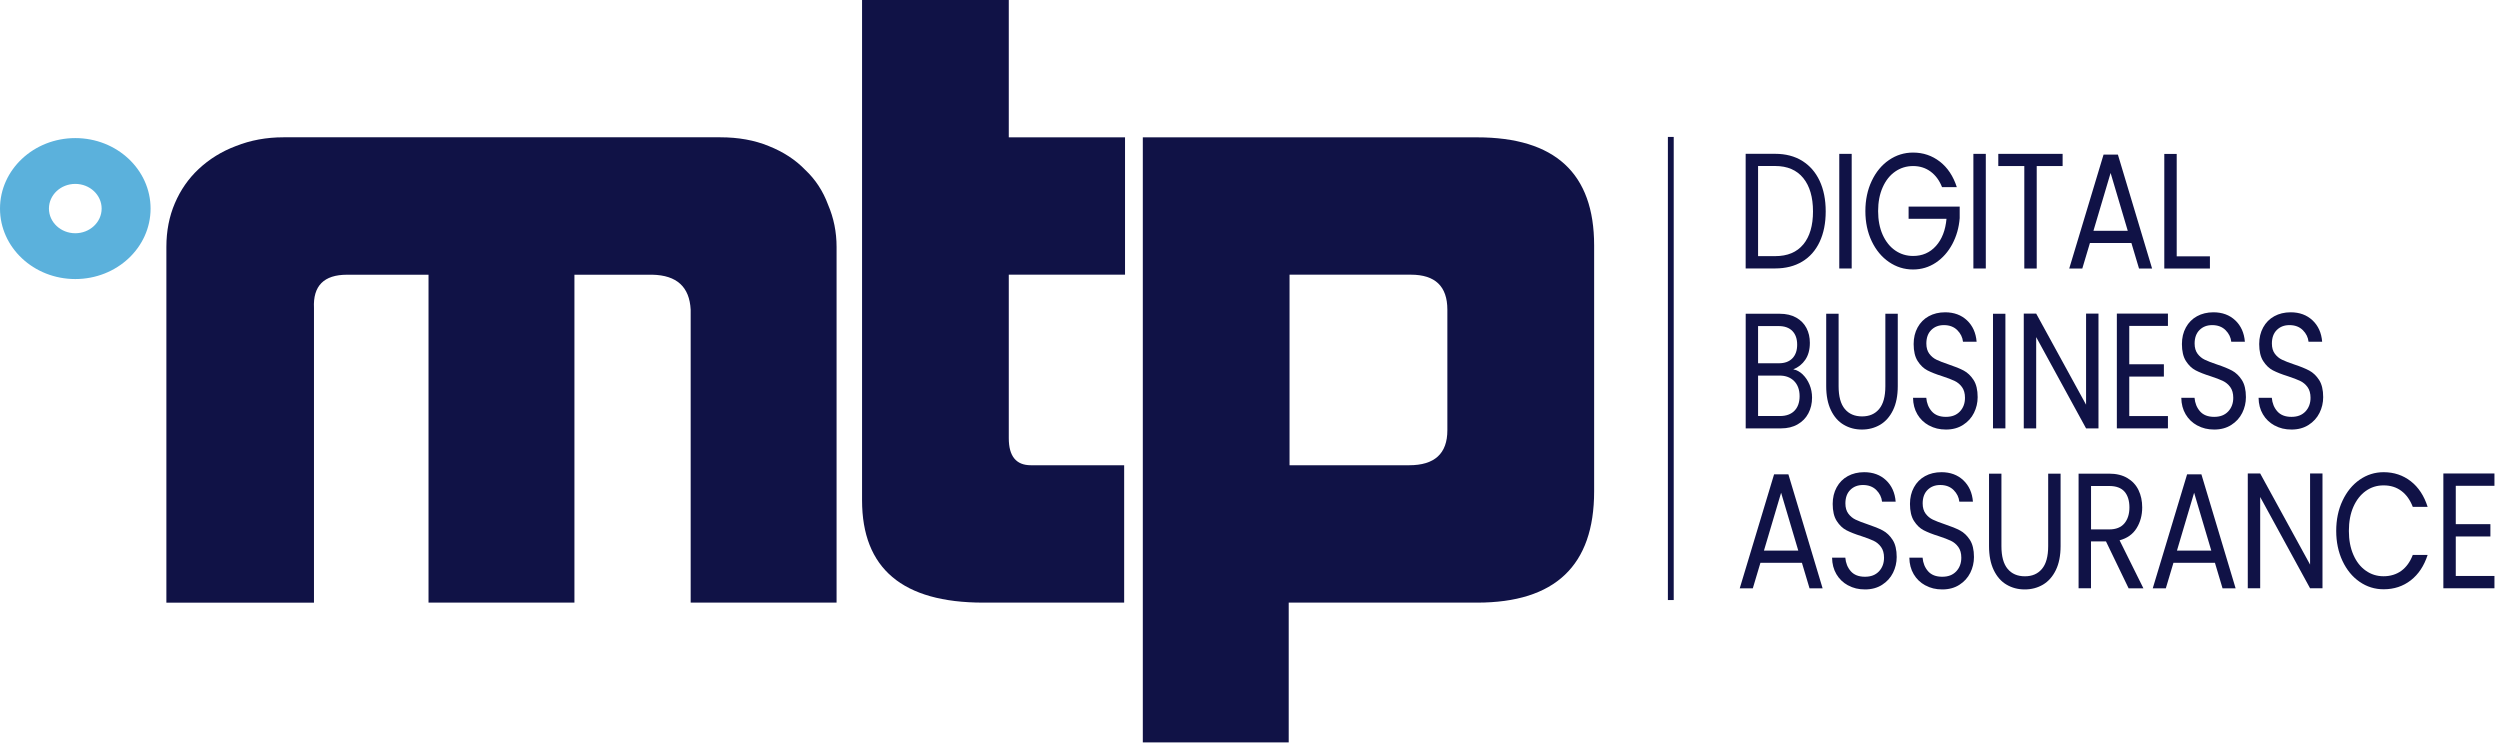
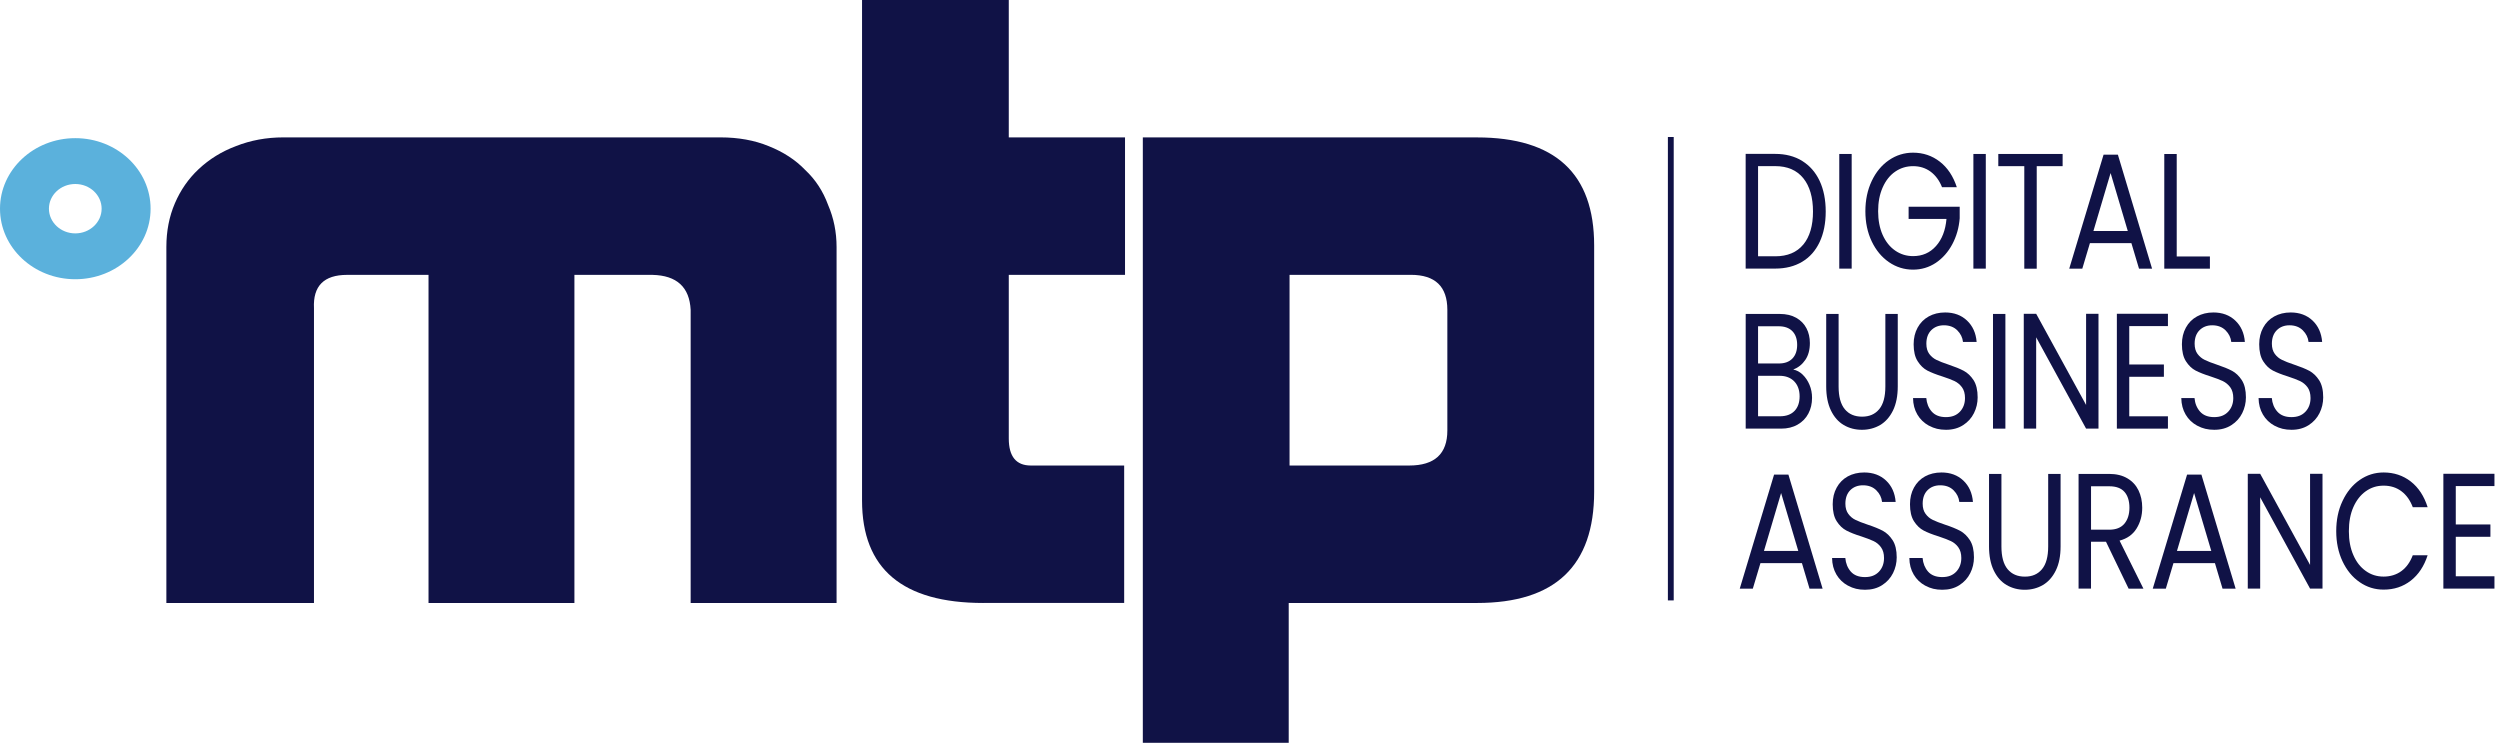
- <svg xmlns="http://www.w3.org/2000/svg" width="372" height="111" viewBox="0 0 372 111" fill="none">
-   <path d="M124.482 89.671H102.772V46.08C102.599 42.693 100.709 40.96 97.09 40.879H85.475V89.671H63.764V40.879H51.644C48.191 40.879 46.554 42.532 46.72 45.845V89.677H24.757V36.738C24.757 34.379 25.176 32.212 26.019 30.243C26.862 28.274 28.038 26.578 29.552 25.16C31.153 23.662 32.999 22.523 35.105 21.73C37.29 20.864 39.647 20.43 42.177 20.43H107.185C109.875 20.43 112.276 20.864 114.381 21.73C116.566 22.597 118.376 23.78 119.81 25.272C121.324 26.69 122.463 28.423 123.22 30.472C124.063 32.441 124.482 34.527 124.482 36.731V89.659V89.671Z" fill="#101246" />
-   <path d="M146.321 89.671C134.287 89.671 128.274 84.594 128.274 74.429V0H150.107V20.437H167.404V40.873H150.107V65.21C150.107 67.885 151.203 69.228 153.388 69.228H167.275V89.665H146.321V89.671Z" fill="#101246" />
-   <path fill-rule="evenodd" clip-rule="evenodd" d="M209.686 69.228C213.471 69.228 215.367 67.495 215.367 64.028V46.074C215.367 42.607 213.557 40.873 209.938 40.873H191.884V69.228H209.679H209.686ZM237.207 73.129C237.207 84.155 231.402 89.671 219.787 89.671H191.761V110.467H170.051V20.437H219.787C231.396 20.437 237.207 25.792 237.207 36.502V73.129Z" fill="#101246" />
-   <path fill-rule="evenodd" clip-rule="evenodd" d="M7.282 31.036C7.282 29.005 9.036 27.364 11.203 27.364C13.37 27.364 15.124 29.011 15.124 31.036C15.124 33.06 13.37 34.707 11.203 34.707C9.036 34.707 7.282 33.06 7.282 31.036ZM0 31.036C0 25.247 5.017 20.548 11.203 20.548C17.389 20.548 22.406 25.241 22.406 31.036C22.406 36.831 17.389 41.523 11.203 41.523C5.017 41.523 0 36.831 0 31.036Z" fill="#5BB1DC" />
-   <path d="M249.05 20.375H248.182V89.287H249.05V20.375Z" fill="#101246" />
-   <path d="M268.163 23.934C269.289 24.628 270.157 25.619 270.76 26.906C271.363 28.194 271.665 29.711 271.665 31.457C271.665 33.203 271.363 34.713 270.76 35.995C270.157 37.276 269.295 38.254 268.163 38.929C267.036 39.604 265.7 39.944 264.155 39.944H259.754V22.888H264.155C265.694 22.888 267.03 23.235 268.163 23.928V23.934ZM268.335 36.366C269.295 35.202 269.775 33.562 269.775 31.457C269.775 29.352 269.289 27.68 268.323 26.491C267.356 25.303 265.965 24.702 264.155 24.702H261.601V38.112H264.155C265.977 38.112 267.375 37.53 268.335 36.36V36.366Z" fill="#101246" />
-   <path d="M275.531 22.894V39.951H273.684V22.894H275.531Z" fill="#101246" />
-   <path d="M288.974 27.841C288.58 26.844 288.014 26.077 287.269 25.526C286.524 24.981 285.662 24.708 284.671 24.708C283.68 24.708 282.794 24.981 282.006 25.526C281.218 26.07 280.59 26.857 280.141 27.878C279.685 28.9 279.464 30.076 279.464 31.413C279.464 32.751 279.692 33.927 280.141 34.936C280.596 35.945 281.218 36.725 282.006 37.27C282.794 37.815 283.687 38.087 284.671 38.087C286.05 38.087 287.183 37.592 288.075 36.595C288.968 35.598 289.485 34.255 289.639 32.559H284V30.745H291.602V32.46C291.492 33.865 291.128 35.147 290.507 36.317C289.885 37.48 289.066 38.403 288.051 39.084C287.035 39.759 285.909 40.099 284.665 40.099C283.354 40.099 282.16 39.728 281.077 38.985C279.993 38.242 279.138 37.208 278.51 35.889C277.882 34.571 277.568 33.072 277.568 31.413C277.568 29.754 277.882 28.25 278.51 26.925C279.138 25.594 279.993 24.56 281.077 23.817C282.16 23.074 283.354 22.703 284.665 22.703C286.167 22.703 287.497 23.154 288.648 24.046C289.805 24.944 290.642 26.207 291.172 27.841H288.962H288.974Z" fill="#101246" />
-   <path d="M295.487 22.894V39.951H293.64V22.894H295.487Z" fill="#101246" />
-   <path d="M306.917 22.894V24.708H303.064V39.957H301.217V24.708H297.346V22.894H306.917Z" fill="#101246" />
-   <path d="M317.141 36.162H310.98L309.847 39.957H307.902L313.011 23H315.141L320.231 39.957H318.286L317.154 36.162H317.141ZM316.612 34.348L314.058 25.736L311.503 34.348H316.612Z" fill="#101246" />
-   <path d="M323.888 38.143H328.837V39.957H322.047V22.901H323.894V38.149L323.888 38.143Z" fill="#101246" />
-   <path d="M268.243 55.719C268.667 56.128 269.006 56.636 269.258 57.236C269.511 57.843 269.634 58.487 269.634 59.168C269.634 60.035 269.449 60.815 269.086 61.502C268.723 62.195 268.193 62.74 267.492 63.142C266.796 63.545 265.971 63.743 265.029 63.743H259.76V46.687H264.826C265.787 46.687 266.605 46.879 267.282 47.262C267.959 47.646 268.464 48.166 268.803 48.816C269.141 49.466 269.307 50.203 269.307 51.02C269.307 52.029 269.08 52.865 268.63 53.528C268.181 54.19 267.578 54.667 266.839 54.958C267.35 55.057 267.824 55.311 268.249 55.719H268.243ZM261.601 54.054H264.703C265.571 54.054 266.236 53.806 266.71 53.317C267.184 52.828 267.418 52.153 267.418 51.286C267.418 50.42 267.184 49.745 266.71 49.256C266.236 48.767 265.553 48.519 264.66 48.519H261.601V54.048V54.054ZM267.011 61.124C267.522 60.604 267.781 59.873 267.781 58.945C267.781 58.016 267.51 57.255 266.968 56.704C266.427 56.159 265.706 55.886 264.802 55.886H261.601V61.904H264.863C265.78 61.904 266.501 61.644 267.011 61.124Z" fill="#101246" />
-   <path d="M273.585 46.687V57.478C273.585 58.994 273.893 60.121 274.509 60.858C275.124 61.595 275.98 61.96 277.076 61.96C278.171 61.96 279.002 61.595 279.618 60.858C280.233 60.121 280.541 59.001 280.541 57.478V46.687H282.388V57.453C282.388 58.87 282.154 60.065 281.68 61.037C281.206 62.009 280.566 62.728 279.766 63.204C278.959 63.675 278.06 63.916 277.057 63.916C276.054 63.916 275.155 63.681 274.349 63.204C273.542 62.734 272.908 62.009 272.441 61.037C271.973 60.065 271.739 58.87 271.739 57.453V46.687H273.585Z" fill="#101246" />
-   <path d="M287.041 63.316C286.303 62.913 285.724 62.362 285.305 61.65C284.887 60.938 284.671 60.121 284.659 59.193H286.629C286.697 59.991 286.967 60.666 287.448 61.211C287.928 61.756 288.629 62.028 289.547 62.028C290.464 62.028 291.116 61.762 291.627 61.236C292.132 60.703 292.39 60.022 292.39 59.193C292.39 58.542 292.243 58.01 291.947 57.601C291.652 57.193 291.276 56.883 290.833 56.673C290.384 56.462 289.787 56.233 289.029 55.986C288.094 55.695 287.349 55.397 286.789 55.106C286.229 54.815 285.749 54.351 285.349 53.726C284.948 53.1 284.751 52.252 284.751 51.194C284.751 50.265 284.948 49.442 285.342 48.723C285.736 48.005 286.284 47.448 286.992 47.058C287.7 46.668 288.519 46.47 289.436 46.47C290.759 46.47 291.843 46.872 292.692 47.671C293.535 48.47 294.015 49.528 294.12 50.853H292.095C292.027 50.203 291.744 49.627 291.245 49.126C290.747 48.631 290.082 48.377 289.257 48.377C288.488 48.377 287.86 48.618 287.374 49.101C286.887 49.584 286.641 50.253 286.641 51.119C286.641 51.739 286.789 52.246 287.078 52.636C287.368 53.026 287.725 53.323 288.155 53.528C288.58 53.732 289.177 53.967 289.953 54.227C290.888 54.537 291.633 54.84 292.206 55.144C292.772 55.447 293.258 55.911 293.665 56.536C294.071 57.162 294.274 58.016 294.274 59.093C294.274 59.923 294.089 60.709 293.726 61.44C293.363 62.17 292.821 62.771 292.101 63.229C291.387 63.687 290.538 63.916 289.565 63.916C288.592 63.916 287.798 63.718 287.06 63.316H287.041Z" fill="#101246" />
-   <path d="M298.404 46.687V63.743H296.558V46.687H298.404Z" fill="#101246" />
-   <path d="M312.254 63.743H310.407L302.984 50.16V63.743H301.137V46.662H302.984L310.407 60.22V46.662H312.254V63.743Z" fill="#101246" />
-   <path d="M316.834 48.501V54.203H321.986V56.035H316.834V61.91H322.589V63.743H314.987V46.662H322.589V48.494H316.834V48.501Z" fill="#101246" />
-   <path d="M326.959 63.316C326.221 62.913 325.642 62.362 325.224 61.65C324.805 60.938 324.59 60.121 324.577 59.193H326.547C326.615 59.991 326.886 60.666 327.366 61.211C327.846 61.756 328.548 62.028 329.465 62.028C330.382 62.028 331.034 61.762 331.545 61.236C332.05 60.703 332.309 60.022 332.309 59.193C332.309 58.542 332.161 58.01 331.865 57.601C331.57 57.193 331.194 56.883 330.751 56.673C330.302 56.462 329.705 56.233 328.948 55.986C328.012 55.695 327.267 55.397 326.707 55.106C326.147 54.815 325.667 54.351 325.267 53.726C324.867 53.1 324.67 52.252 324.67 51.194C324.67 50.265 324.867 49.442 325.261 48.723C325.654 48.005 326.202 47.448 326.91 47.058C327.618 46.668 328.437 46.47 329.354 46.47C330.677 46.47 331.761 46.872 332.61 47.671C333.453 48.47 333.934 49.528 334.038 50.853H332.013C331.945 50.203 331.662 49.627 331.164 49.126C330.665 48.631 330 48.377 329.175 48.377C328.406 48.377 327.778 48.618 327.292 49.101C326.806 49.584 326.559 50.253 326.559 51.119C326.559 51.739 326.707 52.246 326.996 52.636C327.286 53.026 327.643 53.323 328.074 53.528C328.498 53.732 329.095 53.967 329.871 54.227C330.807 54.537 331.551 54.84 332.124 55.144C332.69 55.447 333.176 55.911 333.583 56.536C333.989 57.162 334.192 58.016 334.192 59.093C334.192 59.923 334.007 60.709 333.644 61.44C333.281 62.17 332.739 62.771 332.019 63.229C331.305 63.687 330.456 63.916 329.483 63.916C328.511 63.916 327.717 63.718 326.978 63.316H326.959Z" fill="#101246" />
-   <path d="M338.458 63.316C337.719 62.913 337.141 62.362 336.722 61.65C336.303 60.938 336.088 60.121 336.076 59.193H338.045C338.113 59.991 338.384 60.666 338.864 61.211C339.344 61.756 340.046 62.028 340.963 62.028C341.88 62.028 342.533 61.762 343.044 61.236C343.548 60.703 343.807 60.022 343.807 59.193C343.807 58.542 343.659 58.01 343.364 57.601C343.068 57.193 342.693 56.883 342.25 56.673C341.8 56.462 341.203 56.233 340.446 55.986C339.51 55.695 338.766 55.397 338.205 55.106C337.645 54.815 337.165 54.351 336.765 53.726C336.365 53.1 336.168 52.252 336.168 51.194C336.168 50.265 336.365 49.442 336.759 48.723C337.153 48.005 337.701 47.448 338.409 47.058C339.116 46.668 339.935 46.47 340.852 46.47C342.176 46.47 343.259 46.872 344.109 47.671C344.952 48.47 345.432 49.528 345.537 50.853H343.511C343.444 50.203 343.161 49.627 342.662 49.126C342.163 48.631 341.499 48.377 340.674 48.377C339.904 48.377 339.276 48.618 338.79 49.101C338.304 49.584 338.058 50.253 338.058 51.119C338.058 51.739 338.205 52.246 338.495 52.636C338.784 53.026 339.141 53.323 339.572 53.528C339.997 53.732 340.594 53.967 341.369 54.227C342.305 54.537 343.05 54.84 343.622 55.144C344.189 55.447 344.675 55.911 345.081 56.536C345.487 57.162 345.69 58.016 345.69 59.093C345.69 59.923 345.506 60.709 345.143 61.44C344.779 62.17 344.238 62.771 343.518 63.229C342.804 63.687 341.954 63.916 340.982 63.916C340.009 63.916 339.215 63.718 338.476 63.316H338.458Z" fill="#101246" />
-   <path d="M268.113 83.746H261.952L260.819 87.541H258.874L263.983 70.584H266.113L271.203 87.541H269.258L268.126 83.746H268.113ZM267.584 81.932L265.029 73.32L262.475 81.932H267.584Z" fill="#101246" />
-   <path d="M274.995 87.108C274.256 86.705 273.678 86.154 273.259 85.442C272.841 84.731 272.625 83.913 272.613 82.985H274.583C274.65 83.783 274.921 84.458 275.401 85.003C275.881 85.548 276.583 85.82 277.5 85.82C278.418 85.82 279.07 85.554 279.581 85.028C280.086 84.495 280.344 83.814 280.344 82.985C280.344 82.335 280.196 81.802 279.901 81.394C279.606 80.985 279.23 80.675 278.787 80.465C278.337 80.254 277.74 80.025 276.983 79.778C276.048 79.487 275.303 79.189 274.743 78.899C274.183 78.608 273.702 78.143 273.302 77.518C272.902 76.893 272.705 76.044 272.705 74.986C272.705 74.057 272.902 73.234 273.296 72.516C273.69 71.797 274.238 71.24 274.946 70.85C275.654 70.46 276.472 70.262 277.39 70.262C278.713 70.262 279.796 70.665 280.646 71.463C281.489 72.262 281.969 73.32 282.074 74.645H280.049C279.981 73.995 279.698 73.419 279.199 72.918C278.701 72.423 278.036 72.169 277.211 72.169C276.442 72.169 275.814 72.41 275.327 72.893C274.841 73.376 274.595 74.045 274.595 74.912C274.595 75.531 274.743 76.038 275.032 76.428C275.321 76.818 275.678 77.115 276.109 77.32C276.534 77.524 277.131 77.759 277.907 78.019C278.842 78.329 279.587 78.632 280.16 78.936C280.726 79.239 281.212 79.703 281.618 80.329C282.025 80.954 282.228 81.808 282.228 82.886C282.228 83.715 282.043 84.501 281.68 85.232C281.317 85.963 280.775 86.563 280.055 87.021C279.341 87.479 278.491 87.708 277.519 87.708C276.546 87.708 275.752 87.51 275.014 87.108H274.995Z" fill="#101246" />
-   <path d="M286.493 87.108C285.755 86.705 285.176 86.154 284.758 85.442C284.339 84.731 284.124 83.913 284.111 82.985H286.081C286.149 83.783 286.42 84.458 286.9 85.003C287.38 85.548 288.082 85.82 288.999 85.82C289.916 85.82 290.568 85.554 291.079 85.028C291.584 84.495 291.843 83.814 291.843 82.985C291.843 82.335 291.695 81.802 291.399 81.394C291.104 80.985 290.728 80.675 290.285 80.465C289.836 80.254 289.239 80.025 288.482 79.778C287.546 79.487 286.801 79.189 286.241 78.899C285.681 78.608 285.201 78.143 284.801 77.518C284.401 76.893 284.204 76.044 284.204 74.986C284.204 74.057 284.401 73.234 284.795 72.516C285.188 71.797 285.736 71.24 286.444 70.85C287.152 70.46 287.971 70.262 288.888 70.262C290.211 70.262 291.295 70.665 292.144 71.463C292.987 72.262 293.468 73.32 293.572 74.645H291.547C291.479 73.995 291.196 73.419 290.698 72.918C290.199 72.423 289.534 72.169 288.709 72.169C287.94 72.169 287.312 72.41 286.826 72.893C286.34 73.376 286.093 74.045 286.093 74.912C286.093 75.531 286.241 76.038 286.53 76.428C286.82 76.818 287.177 77.115 287.608 77.32C288.032 77.524 288.629 77.759 289.405 78.019C290.341 78.329 291.085 78.632 291.658 78.936C292.224 79.239 292.71 79.703 293.117 80.329C293.523 80.954 293.726 81.808 293.726 82.886C293.726 83.715 293.541 84.501 293.178 85.232C292.815 85.963 292.273 86.563 291.553 87.021C290.839 87.479 289.99 87.708 289.017 87.708C288.045 87.708 287.251 87.51 286.512 87.108H286.493Z" fill="#101246" />
-   <path d="M297.813 70.479V81.27C297.813 82.787 298.121 83.913 298.737 84.65C299.352 85.387 300.208 85.752 301.303 85.752C302.399 85.752 303.23 85.387 303.846 84.65C304.461 83.913 304.769 82.793 304.769 81.27V70.479H306.616V81.245C306.616 82.663 306.382 83.858 305.908 84.83C305.434 85.802 304.794 86.52 303.993 86.996C303.187 87.467 302.288 87.708 301.285 87.708C300.282 87.708 299.383 87.473 298.577 86.996C297.77 86.526 297.136 85.802 296.668 84.83C296.201 83.858 295.967 82.663 295.967 81.245V70.479H297.813Z" fill="#101246" />
-   <path d="M316.735 87.535L313.368 80.558H311.14V87.535H309.293V70.479H313.854C314.919 70.479 315.824 70.702 316.563 71.141C317.302 71.581 317.849 72.175 318.213 72.93C318.576 73.68 318.76 74.54 318.76 75.5C318.76 76.676 318.477 77.71 317.917 78.608C317.357 79.505 316.514 80.1 315.393 80.397L318.939 87.541H316.729L316.735 87.535ZM311.14 78.775H313.854C314.852 78.775 315.603 78.478 316.107 77.883C316.606 77.289 316.858 76.49 316.858 75.5C316.858 74.509 316.612 73.704 316.12 73.147C315.627 72.59 314.87 72.317 313.861 72.317H311.146V78.781L311.14 78.775Z" fill="#101246" />
-   <path d="M329.569 83.746H323.408L322.275 87.541H320.33L325.439 70.584H327.569L332.659 87.541H330.714L329.582 83.746H329.569ZM329.04 81.932L326.485 73.32L323.931 81.932H329.04Z" fill="#101246" />
-   <path d="M345.586 87.535H343.739L336.316 73.952V87.535H334.469V70.454H336.316L343.739 84.012V70.454H345.586V87.535Z" fill="#101246" />
-   <path d="M348.565 74.509C349.187 73.178 350.036 72.138 351.107 71.389C352.185 70.64 353.373 70.262 354.684 70.262C356.222 70.262 357.571 70.714 358.722 71.606C359.873 72.503 360.71 73.779 361.233 75.425H359.023C358.629 74.398 358.069 73.605 357.33 73.054C356.592 72.497 355.712 72.225 354.684 72.225C353.656 72.225 352.812 72.503 352.031 73.054C351.249 73.611 350.633 74.398 350.184 75.413C349.735 76.428 349.513 77.629 349.513 78.998C349.513 80.366 349.735 81.536 350.184 82.558C350.627 83.579 351.243 84.365 352.031 84.916C352.812 85.473 353.699 85.746 354.684 85.746C355.668 85.746 356.592 85.473 357.33 84.929C358.069 84.384 358.629 83.597 359.023 82.57H361.233C360.704 84.204 359.867 85.461 358.722 86.353C357.571 87.244 356.229 87.684 354.684 87.684C353.373 87.684 352.178 87.312 351.107 86.569C350.03 85.826 349.187 84.792 348.565 83.474C347.943 82.155 347.629 80.657 347.629 78.998C347.629 77.338 347.937 75.834 348.565 74.509Z" fill="#101246" />
-   <path d="M365.419 72.293V77.995H370.571V79.827H365.419V85.703H371.174V87.535H363.572V70.454H371.174V72.287H365.419V72.293Z" fill="#101246" />
+ <svg xmlns="http://www.w3.org/2000/svg" width="px" height="px" viewBox="0 0 278 83" version="1.1">
+   <g id="surface1">
+     <path style=" stroke:none;fill-rule:nonzero;fill:rgb(6.275%,7.059%,27.451%);fill-opacity:1;" d="M 93.027 67.051 L 76.801 67.051 L 76.801 34.457 C 76.672 31.926 75.262 30.629 72.555 30.566 L 63.875 30.566 L 63.875 67.051 L 47.652 67.051 L 47.652 30.566 L 38.594 30.566 C 36.016 30.566 34.789 31.805 34.914 34.281 L 34.914 67.055 L 18.5 67.055 L 18.5 27.469 C 18.5 25.707 18.812 24.086 19.445 22.613 C 20.074 21.141 20.953 19.875 22.086 18.812 C 23.281 17.691 24.66 16.84 26.234 16.25 C 27.867 15.602 29.629 15.277 31.52 15.277 L 80.102 15.277 C 82.109 15.277 83.906 15.602 85.477 16.25 C 87.109 16.898 88.465 17.781 89.535 18.898 C 90.668 19.957 91.52 21.254 92.082 22.785 C 92.715 24.258 93.027 25.816 93.027 27.465 Z M 93.027 67.051 " />
+     <path style=" stroke:none;fill-rule:nonzero;fill:rgb(6.275%,7.059%,27.451%);fill-opacity:1;" d="M 109.348 67.051 C 100.355 67.051 95.859 63.254 95.859 55.652 L 95.859 0 L 112.176 0 L 112.176 15.281 L 125.102 15.281 L 125.102 30.562 L 112.176 30.562 L 112.176 48.762 C 112.176 50.762 112.996 51.766 114.629 51.766 L 125.008 51.766 L 125.008 67.047 L 109.348 67.047 Z M 109.348 67.051 " />
+     <path style=" stroke:none;fill-rule:evenodd;fill:rgb(6.275%,7.059%,27.451%);fill-opacity:1;" d="M 156.699 51.766 C 159.531 51.766 160.945 50.469 160.945 47.875 L 160.945 34.453 C 160.945 31.859 159.594 30.562 156.891 30.562 L 143.398 30.562 L 143.398 51.766 Z M 177.27 54.684 C 177.27 62.926 172.93 67.051 164.25 67.051 L 143.305 67.051 L 143.305 82.602 L 127.082 82.602 L 127.082 15.281 L 164.25 15.281 C 172.926 15.281 177.27 19.285 177.27 27.293 Z M 177.27 54.684 " />
+     <path style=" stroke:none;fill-rule:evenodd;fill:rgb(35.686%,69.412%,86.275%);fill-opacity:1;" d="M 5.441 23.207 C 5.441 21.688 6.754 20.461 8.371 20.461 C 9.992 20.461 11.301 21.691 11.301 23.207 C 11.301 24.719 9.992 25.953 8.371 25.953 C 6.754 25.953 5.441 24.719 5.441 23.207 Z M 0 23.207 C 0 18.879 3.75 15.363 8.371 15.363 C 12.996 15.363 16.746 18.875 16.746 23.207 C 16.746 27.539 12.996 31.051 8.371 31.051 C 3.75 31.051 0 27.539 0 23.207 Z M 0 23.207 " />
+     <path style=" stroke:none;fill-rule:nonzero;fill:rgb(6.275%,7.059%,27.451%);fill-opacity:1;" d="M 186.117 15.234 L 185.469 15.234 L 185.469 66.766 L 186.117 66.766 Z M 186.117 15.234 " />
+     <path style=" stroke:none;fill-rule:nonzero;fill:rgb(6.275%,7.059%,27.451%);fill-opacity:1;" d="M 200.402 17.898 C 201.242 18.414 201.891 19.156 202.344 20.117 C 202.793 21.082 203.02 22.215 203.02 23.523 C 203.02 24.828 202.793 25.957 202.344 26.914 C 201.891 27.875 201.246 28.605 200.402 29.109 C 199.559 29.613 198.562 29.867 197.406 29.867 L 194.117 29.867 L 194.117 17.113 L 197.406 17.113 C 198.555 17.113 199.555 17.375 200.402 17.891 Z M 200.531 27.191 C 201.246 26.324 201.605 25.094 201.605 23.523 C 201.605 21.949 201.242 20.699 200.52 19.809 C 199.797 18.922 198.758 18.473 197.406 18.473 L 195.496 18.473 L 195.496 28.5 L 197.406 28.5 C 198.77 28.5 199.812 28.062 200.531 27.188 Z M 200.531 27.191 " />
+     <path style=" stroke:none;fill-rule:nonzero;fill:rgb(6.275%,7.059%,27.451%);fill-opacity:1;" d="M 205.906 17.121 L 205.906 29.871 L 204.527 29.871 L 204.527 17.121 Z M 205.906 17.121 " />
+     <path style=" stroke:none;fill-rule:nonzero;fill:rgb(6.275%,7.059%,27.451%);fill-opacity:1;" d="M 215.953 20.816 C 215.66 20.074 215.234 19.5 214.68 19.086 C 214.121 18.68 213.48 18.477 212.738 18.477 C 211.996 18.477 211.336 18.68 210.746 19.086 C 210.156 19.492 209.688 20.082 209.352 20.848 C 209.012 21.609 208.848 22.488 208.848 23.488 C 208.848 24.488 209.016 25.367 209.352 26.125 C 209.691 26.879 210.156 27.461 210.746 27.867 C 211.336 28.277 212.004 28.48 212.738 28.48 C 213.77 28.48 214.617 28.109 215.281 27.363 C 215.949 26.617 216.336 25.613 216.449 24.344 L 212.238 24.344 L 212.238 22.988 L 217.918 22.988 L 217.918 24.273 C 217.836 25.324 217.562 26.281 217.098 27.156 C 216.633 28.027 216.023 28.715 215.266 29.227 C 214.504 29.73 213.664 29.984 212.734 29.984 C 211.754 29.984 210.863 29.707 210.051 29.152 C 209.242 28.594 208.602 27.824 208.133 26.836 C 207.664 25.852 207.43 24.73 207.43 23.488 C 207.43 22.25 207.664 21.125 208.133 20.133 C 208.602 19.137 209.242 18.363 210.051 17.809 C 210.863 17.254 211.754 16.977 212.734 16.977 C 213.855 16.977 214.852 17.312 215.711 17.98 C 216.574 18.652 217.199 19.598 217.598 20.816 L 215.945 20.816 Z M 215.953 20.816 " />
+     <path style=" stroke:none;fill-rule:nonzero;fill:rgb(6.275%,7.059%,27.451%);fill-opacity:1;" d="M 220.82 17.121 L 220.82 29.871 L 219.441 29.871 L 219.441 17.121 Z M 220.82 17.121 " />
+     <path style=" stroke:none;fill-rule:nonzero;fill:rgb(6.275%,7.059%,27.451%);fill-opacity:1;" d="M 229.363 17.121 L 229.363 18.477 L 226.484 18.477 L 226.484 29.879 L 225.102 29.879 L 225.102 18.477 L 222.211 18.477 L 222.211 17.121 Z M 229.363 17.121 " />
+     <path style=" stroke:none;fill-rule:nonzero;fill:rgb(6.275%,7.059%,27.451%);fill-opacity:1;" d="M 237.004 27.039 L 232.398 27.039 L 231.551 29.879 L 230.098 29.879 L 233.918 17.199 L 235.508 17.199 L 239.312 29.879 L 237.859 29.879 L 237.012 27.039 Z M 236.609 25.684 L 234.699 19.242 L 232.789 25.684 Z M 236.609 25.684 " />
+     <path style=" stroke:none;fill-rule:nonzero;fill:rgb(6.275%,7.059%,27.451%);fill-opacity:1;" d="M 242.047 28.52 L 245.742 28.52 L 245.742 29.879 L 240.668 29.879 L 240.668 17.125 L 242.051 17.125 L 242.051 28.527 Z M 242.047 28.52 " />
+     <path style=" stroke:none;fill-rule:nonzero;fill:rgb(6.275%,7.059%,27.451%);fill-opacity:1;" d="M 200.461 41.664 C 200.777 41.969 201.031 42.348 201.219 42.797 C 201.41 43.25 201.5 43.734 201.5 44.242 C 201.5 44.891 201.363 45.473 201.09 45.988 C 200.82 46.508 200.422 46.914 199.898 47.215 C 199.379 47.516 198.762 47.664 198.059 47.664 L 194.121 47.664 L 194.121 34.91 L 197.906 34.91 C 198.625 34.91 199.238 35.055 199.742 35.34 C 200.25 35.629 200.625 36.016 200.879 36.504 C 201.133 36.988 201.258 37.539 201.258 38.148 C 201.258 38.906 201.086 39.531 200.75 40.023 C 200.414 40.52 199.965 40.879 199.41 41.094 C 199.793 41.168 200.148 41.359 200.465 41.664 Z M 195.496 40.418 L 197.816 40.418 C 198.465 40.418 198.961 40.234 199.316 39.867 C 199.668 39.504 199.844 38.996 199.844 38.348 C 199.844 37.703 199.668 37.195 199.316 36.832 C 198.961 36.465 198.449 36.281 197.785 36.281 L 195.496 36.281 Z M 199.539 45.707 C 199.922 45.316 200.117 44.77 200.117 44.074 C 200.117 43.383 199.914 42.812 199.508 42.398 C 199.105 41.992 198.566 41.789 197.891 41.789 L 195.496 41.789 L 195.496 46.289 L 197.934 46.289 C 198.621 46.289 199.16 46.094 199.539 45.707 Z M 199.539 45.707 " />
+     <path style=" stroke:none;fill-rule:nonzero;fill:rgb(6.275%,7.059%,27.451%);fill-opacity:1;" d="M 204.453 34.91 L 204.453 42.98 C 204.453 44.113 204.684 44.957 205.145 45.508 C 205.602 46.059 206.242 46.332 207.062 46.332 C 207.879 46.332 208.5 46.059 208.961 45.508 C 209.422 44.957 209.652 44.117 209.652 42.98 L 209.652 34.91 L 211.031 34.91 L 211.031 42.961 C 211.031 44.02 210.855 44.914 210.504 45.641 C 210.148 46.367 209.672 46.906 209.074 47.262 C 208.469 47.613 207.797 47.793 207.047 47.793 C 206.297 47.793 205.625 47.617 205.023 47.262 C 204.422 46.91 203.949 46.367 203.598 45.641 C 203.25 44.914 203.074 44.02 203.074 42.961 L 203.074 34.91 Z M 204.453 34.91 " />
+     <path style=" stroke:none;fill-rule:nonzero;fill:rgb(6.275%,7.059%,27.451%);fill-opacity:1;" d="M 214.508 47.344 C 213.957 47.043 213.523 46.633 213.211 46.098 C 212.898 45.566 212.738 44.957 212.73 44.262 L 214.203 44.262 C 214.254 44.859 214.453 45.363 214.812 45.77 C 215.172 46.176 215.695 46.383 216.383 46.383 C 217.066 46.383 217.555 46.184 217.938 45.789 C 218.312 45.391 218.508 44.883 218.508 44.262 C 218.508 43.773 218.398 43.375 218.176 43.07 C 217.953 42.766 217.676 42.535 217.344 42.375 C 217.008 42.219 216.562 42.047 215.996 41.863 C 215.297 41.645 214.738 41.422 214.32 41.207 C 213.902 40.988 213.543 40.641 213.246 40.172 C 212.945 39.707 212.797 39.07 212.797 38.281 C 212.797 37.586 212.945 36.969 213.238 36.434 C 213.535 35.895 213.945 35.48 214.473 35.188 C 215 34.895 215.613 34.746 216.301 34.746 C 217.289 34.746 218.098 35.047 218.73 35.645 C 219.363 36.242 219.723 37.035 219.801 38.023 L 218.285 38.023 C 218.234 37.539 218.023 37.109 217.652 36.734 C 217.277 36.363 216.781 36.172 216.164 36.172 C 215.59 36.172 215.121 36.355 214.758 36.715 C 214.395 37.078 214.211 37.578 214.211 38.223 C 214.211 38.688 214.32 39.066 214.535 39.359 C 214.754 39.648 215.02 39.871 215.34 40.023 C 215.66 40.18 216.105 40.355 216.684 40.547 C 217.383 40.781 217.941 41.008 218.367 41.234 C 218.793 41.461 219.156 41.809 219.461 42.273 C 219.762 42.742 219.914 43.383 219.914 44.188 C 219.914 44.809 219.777 45.395 219.504 45.941 C 219.234 46.488 218.828 46.938 218.289 47.281 C 217.758 47.621 217.121 47.793 216.395 47.793 C 215.668 47.793 215.074 47.645 214.523 47.344 Z M 214.508 47.344 " />
+     <path style=" stroke:none;fill-rule:nonzero;fill:rgb(6.275%,7.059%,27.451%);fill-opacity:1;" d="M 223 34.91 L 223 47.664 L 221.621 47.664 L 221.621 34.91 Z M 223 34.91 " />
+     <path style=" stroke:none;fill-rule:nonzero;fill:rgb(6.275%,7.059%,27.451%);fill-opacity:1;" d="M 233.352 47.664 L 231.973 47.664 L 226.422 37.508 L 226.422 47.664 L 225.043 47.664 L 225.043 34.891 L 226.422 34.891 L 231.973 45.031 L 231.973 34.891 L 233.352 34.891 Z M 233.352 47.664 " />
+     <path style=" stroke:none;fill-rule:nonzero;fill:rgb(6.275%,7.059%,27.451%);fill-opacity:1;" d="M 236.773 36.266 L 236.773 40.531 L 240.625 40.531 L 240.625 41.898 L 236.773 41.898 L 236.773 46.293 L 241.074 46.293 L 241.074 47.664 L 235.395 47.664 L 235.395 34.891 L 241.074 34.891 L 241.074 36.262 L 236.773 36.262 Z M 236.773 36.266 " />
+     <path style=" stroke:none;fill-rule:nonzero;fill:rgb(6.275%,7.059%,27.451%);fill-opacity:1;" d="M 244.34 47.344 C 243.789 47.043 243.355 46.633 243.043 46.098 C 242.73 45.566 242.57 44.957 242.559 44.262 L 244.031 44.262 C 244.082 44.859 244.285 45.363 244.645 45.77 C 245.004 46.176 245.527 46.383 246.215 46.383 C 246.898 46.383 247.387 46.184 247.766 45.789 C 248.145 45.391 248.34 44.883 248.34 44.262 C 248.34 43.773 248.227 43.375 248.008 43.07 C 247.785 42.766 247.504 42.535 247.176 42.375 C 246.84 42.219 246.391 42.047 245.828 41.863 C 245.129 41.645 244.57 41.422 244.152 41.207 C 243.734 40.988 243.375 40.641 243.074 40.172 C 242.777 39.707 242.629 39.07 242.629 38.281 C 242.629 37.586 242.777 36.969 243.07 36.434 C 243.363 35.895 243.773 35.48 244.305 35.188 C 244.832 34.895 245.445 34.746 246.129 34.746 C 247.117 34.746 247.93 35.047 248.562 35.645 C 249.195 36.242 249.555 37.035 249.629 38.023 L 248.117 38.023 C 248.066 37.539 247.855 37.109 247.484 36.734 C 247.109 36.363 246.613 36.172 245.996 36.172 C 245.422 36.172 244.953 36.355 244.59 36.715 C 244.227 37.078 244.043 37.578 244.043 38.223 C 244.043 38.688 244.152 39.066 244.367 39.359 C 244.586 39.648 244.852 39.871 245.172 40.023 C 245.492 40.18 245.938 40.355 246.516 40.547 C 247.215 40.781 247.773 41.008 248.199 41.234 C 248.625 41.461 248.988 41.809 249.289 42.273 C 249.594 42.742 249.746 43.383 249.746 44.188 C 249.746 44.809 249.605 45.395 249.336 45.941 C 249.066 46.488 248.66 46.938 248.121 47.281 C 247.59 47.621 246.953 47.793 246.227 47.793 C 245.5 47.793 244.906 47.645 244.355 47.344 Z M 244.34 47.344 " />
+     <path style=" stroke:none;fill-rule:nonzero;fill:rgb(6.275%,7.059%,27.451%);fill-opacity:1;" d="M 252.934 47.344 C 252.383 47.043 251.949 46.633 251.637 46.098 C 251.324 45.566 251.164 44.957 251.152 44.262 L 252.625 44.262 C 252.676 44.859 252.879 45.363 253.238 45.77 C 253.598 46.176 254.121 46.383 254.805 46.383 C 255.492 46.383 255.98 46.184 256.359 45.789 C 256.738 45.391 256.93 44.883 256.93 44.262 C 256.93 43.773 256.82 43.375 256.602 43.07 C 256.379 42.766 256.098 42.535 255.766 42.375 C 255.43 42.219 254.984 42.047 254.418 41.863 C 253.719 41.645 253.164 41.422 252.746 41.207 C 252.324 40.988 251.969 40.641 251.668 40.172 C 251.371 39.707 251.223 39.07 251.223 38.281 C 251.223 37.586 251.371 36.969 251.664 36.434 C 251.957 35.895 252.367 35.48 252.898 35.188 C 253.426 34.895 254.039 34.746 254.723 34.746 C 255.711 34.746 256.523 35.047 257.156 35.645 C 257.785 36.242 258.145 37.035 258.223 38.023 L 256.711 38.023 C 256.66 37.539 256.449 37.109 256.074 36.734 C 255.703 36.363 255.207 36.172 254.59 36.172 C 254.016 36.172 253.547 36.355 253.184 36.715 C 252.82 37.078 252.633 37.578 252.633 38.223 C 252.633 38.688 252.746 39.066 252.961 39.359 C 253.176 39.648 253.445 39.871 253.766 40.023 C 254.082 40.18 254.531 40.355 255.109 40.547 C 255.809 40.781 256.367 41.008 256.793 41.234 C 257.215 41.461 257.578 41.809 257.883 42.273 C 258.188 42.742 258.34 43.383 258.34 44.188 C 258.34 44.809 258.199 45.395 257.93 45.941 C 257.656 46.488 257.254 46.938 256.715 47.281 C 256.18 47.621 255.547 47.793 254.82 47.793 C 254.094 47.793 253.5 47.645 252.945 47.344 Z M 252.934 47.344 " />
+     <path style=" stroke:none;fill-rule:nonzero;fill:rgb(6.275%,7.059%,27.451%);fill-opacity:1;" d="M 200.363 62.621 L 195.762 62.621 L 194.914 65.457 L 193.461 65.457 L 197.277 52.777 L 198.871 52.777 L 202.672 65.457 L 201.219 65.457 L 200.375 62.621 Z M 199.969 61.266 L 198.059 54.824 L 196.152 61.266 Z M 199.969 61.266 " />
+     <path style=" stroke:none;fill-rule:nonzero;fill:rgb(6.275%,7.059%,27.451%);fill-opacity:1;" d="M 205.508 65.133 C 204.953 64.832 204.523 64.422 204.211 63.891 C 203.898 63.355 203.734 62.746 203.727 62.051 L 205.199 62.051 C 205.25 62.648 205.453 63.152 205.809 63.562 C 206.168 63.969 206.695 64.172 207.379 64.172 C 208.066 64.172 208.551 63.973 208.934 63.578 C 209.312 63.18 209.504 62.672 209.504 62.051 C 209.504 61.566 209.395 61.168 209.172 60.863 C 208.953 60.555 208.672 60.324 208.34 60.168 C 208.004 60.012 207.559 59.84 206.992 59.652 C 206.293 59.438 205.738 59.215 205.32 58.996 C 204.898 58.777 204.539 58.43 204.242 57.965 C 203.941 57.496 203.797 56.863 203.797 56.07 C 203.797 55.375 203.941 54.762 204.238 54.223 C 204.531 53.688 204.941 53.27 205.469 52.977 C 206 52.688 206.609 52.539 207.297 52.539 C 208.285 52.539 209.094 52.84 209.73 53.438 C 210.359 54.035 210.719 54.824 210.797 55.816 L 209.285 55.816 C 209.234 55.328 209.023 54.898 208.648 54.523 C 208.277 54.152 207.781 53.965 207.164 53.965 C 206.59 53.965 206.117 54.145 205.754 54.504 C 205.391 54.867 205.207 55.367 205.207 56.016 C 205.207 56.477 205.32 56.859 205.535 57.148 C 205.75 57.441 206.016 57.664 206.34 57.816 C 206.656 57.969 207.102 58.145 207.684 58.34 C 208.383 58.57 208.938 58.797 209.367 59.023 C 209.789 59.25 210.152 59.598 210.457 60.066 C 210.762 60.531 210.914 61.172 210.914 61.977 C 210.914 62.598 210.773 63.188 210.504 63.73 C 210.23 64.277 209.828 64.727 209.289 65.07 C 208.754 65.414 208.121 65.582 207.395 65.582 C 206.668 65.582 206.074 65.438 205.52 65.133 Z M 205.508 65.133 " />
+     <path style=" stroke:none;fill-rule:nonzero;fill:rgb(6.275%,7.059%,27.451%);fill-opacity:1;" d="M 214.098 65.133 C 213.547 64.832 213.117 64.422 212.805 63.891 C 212.488 63.355 212.328 62.746 212.32 62.051 L 213.793 62.051 C 213.844 62.648 214.047 63.152 214.402 63.562 C 214.762 63.969 215.285 64.172 215.973 64.172 C 216.656 64.172 217.145 63.973 217.527 63.578 C 217.902 63.18 218.098 62.672 218.098 62.051 C 218.098 61.566 217.988 61.168 217.766 60.863 C 217.547 60.555 217.266 60.324 216.934 60.168 C 216.598 60.012 216.152 59.84 215.586 59.652 C 214.887 59.438 214.328 59.215 213.91 58.996 C 213.492 58.777 213.133 58.43 212.836 57.965 C 212.535 57.496 212.391 56.863 212.391 56.07 C 212.391 55.375 212.535 54.762 212.832 54.223 C 213.125 53.688 213.535 53.27 214.062 52.977 C 214.594 52.688 215.203 52.539 215.891 52.539 C 216.879 52.539 217.688 52.84 218.324 53.438 C 218.953 54.035 219.312 54.824 219.391 55.816 L 217.875 55.816 C 217.824 55.328 217.613 54.898 217.242 54.523 C 216.871 54.152 216.371 53.965 215.754 53.965 C 215.18 53.965 214.711 54.145 214.348 54.504 C 213.984 54.867 213.801 55.367 213.801 56.016 C 213.801 56.477 213.91 56.859 214.129 57.148 C 214.344 57.441 214.609 57.664 214.934 57.816 C 215.25 57.969 215.695 58.145 216.277 58.34 C 216.977 58.57 217.531 58.797 217.961 59.023 C 218.383 59.25 218.746 59.598 219.051 60.066 C 219.352 60.531 219.504 61.172 219.504 61.977 C 219.504 62.598 219.367 63.188 219.094 63.73 C 218.824 64.277 218.418 64.727 217.883 65.07 C 217.348 65.414 216.715 65.582 215.984 65.582 C 215.258 65.582 214.668 65.438 214.113 65.133 Z M 214.098 65.133 " />
+     <path style=" stroke:none;fill-rule:nonzero;fill:rgb(6.275%,7.059%,27.451%);fill-opacity:1;" d="M 222.559 52.699 L 222.559 60.77 C 222.559 61.902 222.789 62.746 223.25 63.297 C 223.711 63.848 224.348 64.121 225.168 64.121 C 225.988 64.121 226.605 63.848 227.066 63.297 C 227.527 62.746 227.758 61.906 227.758 60.77 L 227.758 52.699 L 229.137 52.699 L 229.137 60.75 C 229.137 61.812 228.965 62.703 228.609 63.43 C 228.254 64.156 227.777 64.695 227.176 65.051 C 226.574 65.402 225.902 65.582 225.152 65.582 C 224.402 65.582 223.734 65.406 223.129 65.051 C 222.527 64.699 222.055 64.156 221.703 63.43 C 221.355 62.703 221.18 61.812 221.18 60.75 L 221.18 52.699 Z M 222.559 52.699 " />
+     <path style=" stroke:none;fill-rule:nonzero;fill:rgb(6.275%,7.059%,27.451%);fill-opacity:1;" d="M 236.699 65.453 L 234.184 60.238 L 232.52 60.238 L 232.52 65.453 L 231.137 65.453 L 231.137 52.699 L 234.547 52.699 C 235.344 52.699 236.02 52.867 236.57 53.195 C 237.125 53.523 237.531 53.969 237.805 54.535 C 238.074 55.094 238.215 55.738 238.215 56.453 C 238.215 57.336 238 58.105 237.582 58.777 C 237.164 59.449 236.535 59.895 235.695 60.117 L 238.348 65.457 L 236.695 65.457 Z M 232.52 58.902 L 234.547 58.902 C 235.293 58.902 235.855 58.68 236.23 58.238 C 236.602 57.793 236.793 57.195 236.793 56.453 C 236.793 55.715 236.609 55.113 236.238 54.695 C 235.871 54.277 235.305 54.074 234.551 54.074 L 232.523 54.074 L 232.523 58.91 Z M 232.52 58.902 " />
+     <path style=" stroke:none;fill-rule:nonzero;fill:rgb(6.275%,7.059%,27.451%);fill-opacity:1;" d="M 246.289 62.621 L 241.688 62.621 L 240.84 65.457 L 239.387 65.457 L 243.203 52.777 L 244.797 52.777 L 248.602 65.457 L 247.145 65.457 L 246.301 62.621 Z M 245.895 61.266 L 243.984 54.824 L 242.078 61.266 Z M 245.895 61.266 " />
+     <path style=" stroke:none;fill-rule:nonzero;fill:rgb(6.275%,7.059%,27.451%);fill-opacity:1;" d="M 258.262 65.453 L 256.879 65.453 L 251.332 55.297 L 251.332 65.453 L 249.953 65.453 L 249.953 52.684 L 251.332 52.684 L 256.879 62.82 L 256.879 52.684 L 258.262 52.684 Z M 258.262 65.453 " />
+     <path style=" stroke:none;fill-rule:nonzero;fill:rgb(6.275%,7.059%,27.451%);fill-opacity:1;" d="M 260.488 55.715 C 260.953 54.719 261.586 53.941 262.387 53.379 C 263.191 52.82 264.078 52.539 265.059 52.539 C 266.207 52.539 267.219 52.875 268.078 53.543 C 268.938 54.215 269.562 55.168 269.953 56.398 L 268.301 56.398 C 268.008 55.629 267.59 55.039 267.035 54.625 C 266.484 54.211 265.828 54.004 265.059 54.004 C 264.293 54.004 263.66 54.215 263.078 54.625 C 262.492 55.043 262.031 55.629 261.695 56.391 C 261.359 57.148 261.195 58.047 261.195 59.07 C 261.195 60.094 261.359 60.969 261.695 61.73 C 262.027 62.496 262.488 63.082 263.078 63.496 C 263.66 63.914 264.324 64.117 265.059 64.117 C 265.793 64.117 266.484 63.914 267.035 63.504 C 267.59 63.098 268.008 62.512 268.301 61.742 L 269.953 61.742 C 269.559 62.965 268.934 63.902 268.078 64.57 C 267.219 65.238 266.215 65.566 265.059 65.566 C 264.078 65.566 263.188 65.289 262.387 64.73 C 261.582 64.176 260.953 63.402 260.488 62.418 C 260.023 61.43 259.789 60.312 259.789 59.07 C 259.789 57.828 260.016 56.703 260.488 55.715 Z M 260.488 55.715 " />
+     <path style=" stroke:none;fill-rule:nonzero;fill:rgb(6.275%,7.059%,27.451%);fill-opacity:1;" d="M 273.082 54.059 L 273.082 58.32 L 276.934 58.32 L 276.934 59.691 L 273.082 59.691 L 273.082 64.082 L 277.383 64.082 L 277.383 65.453 L 271.703 65.453 L 271.703 52.684 L 277.383 52.684 L 277.383 54.051 L 273.082 54.051 Z M 273.082 54.059 " />
+   </g>
</svg>
